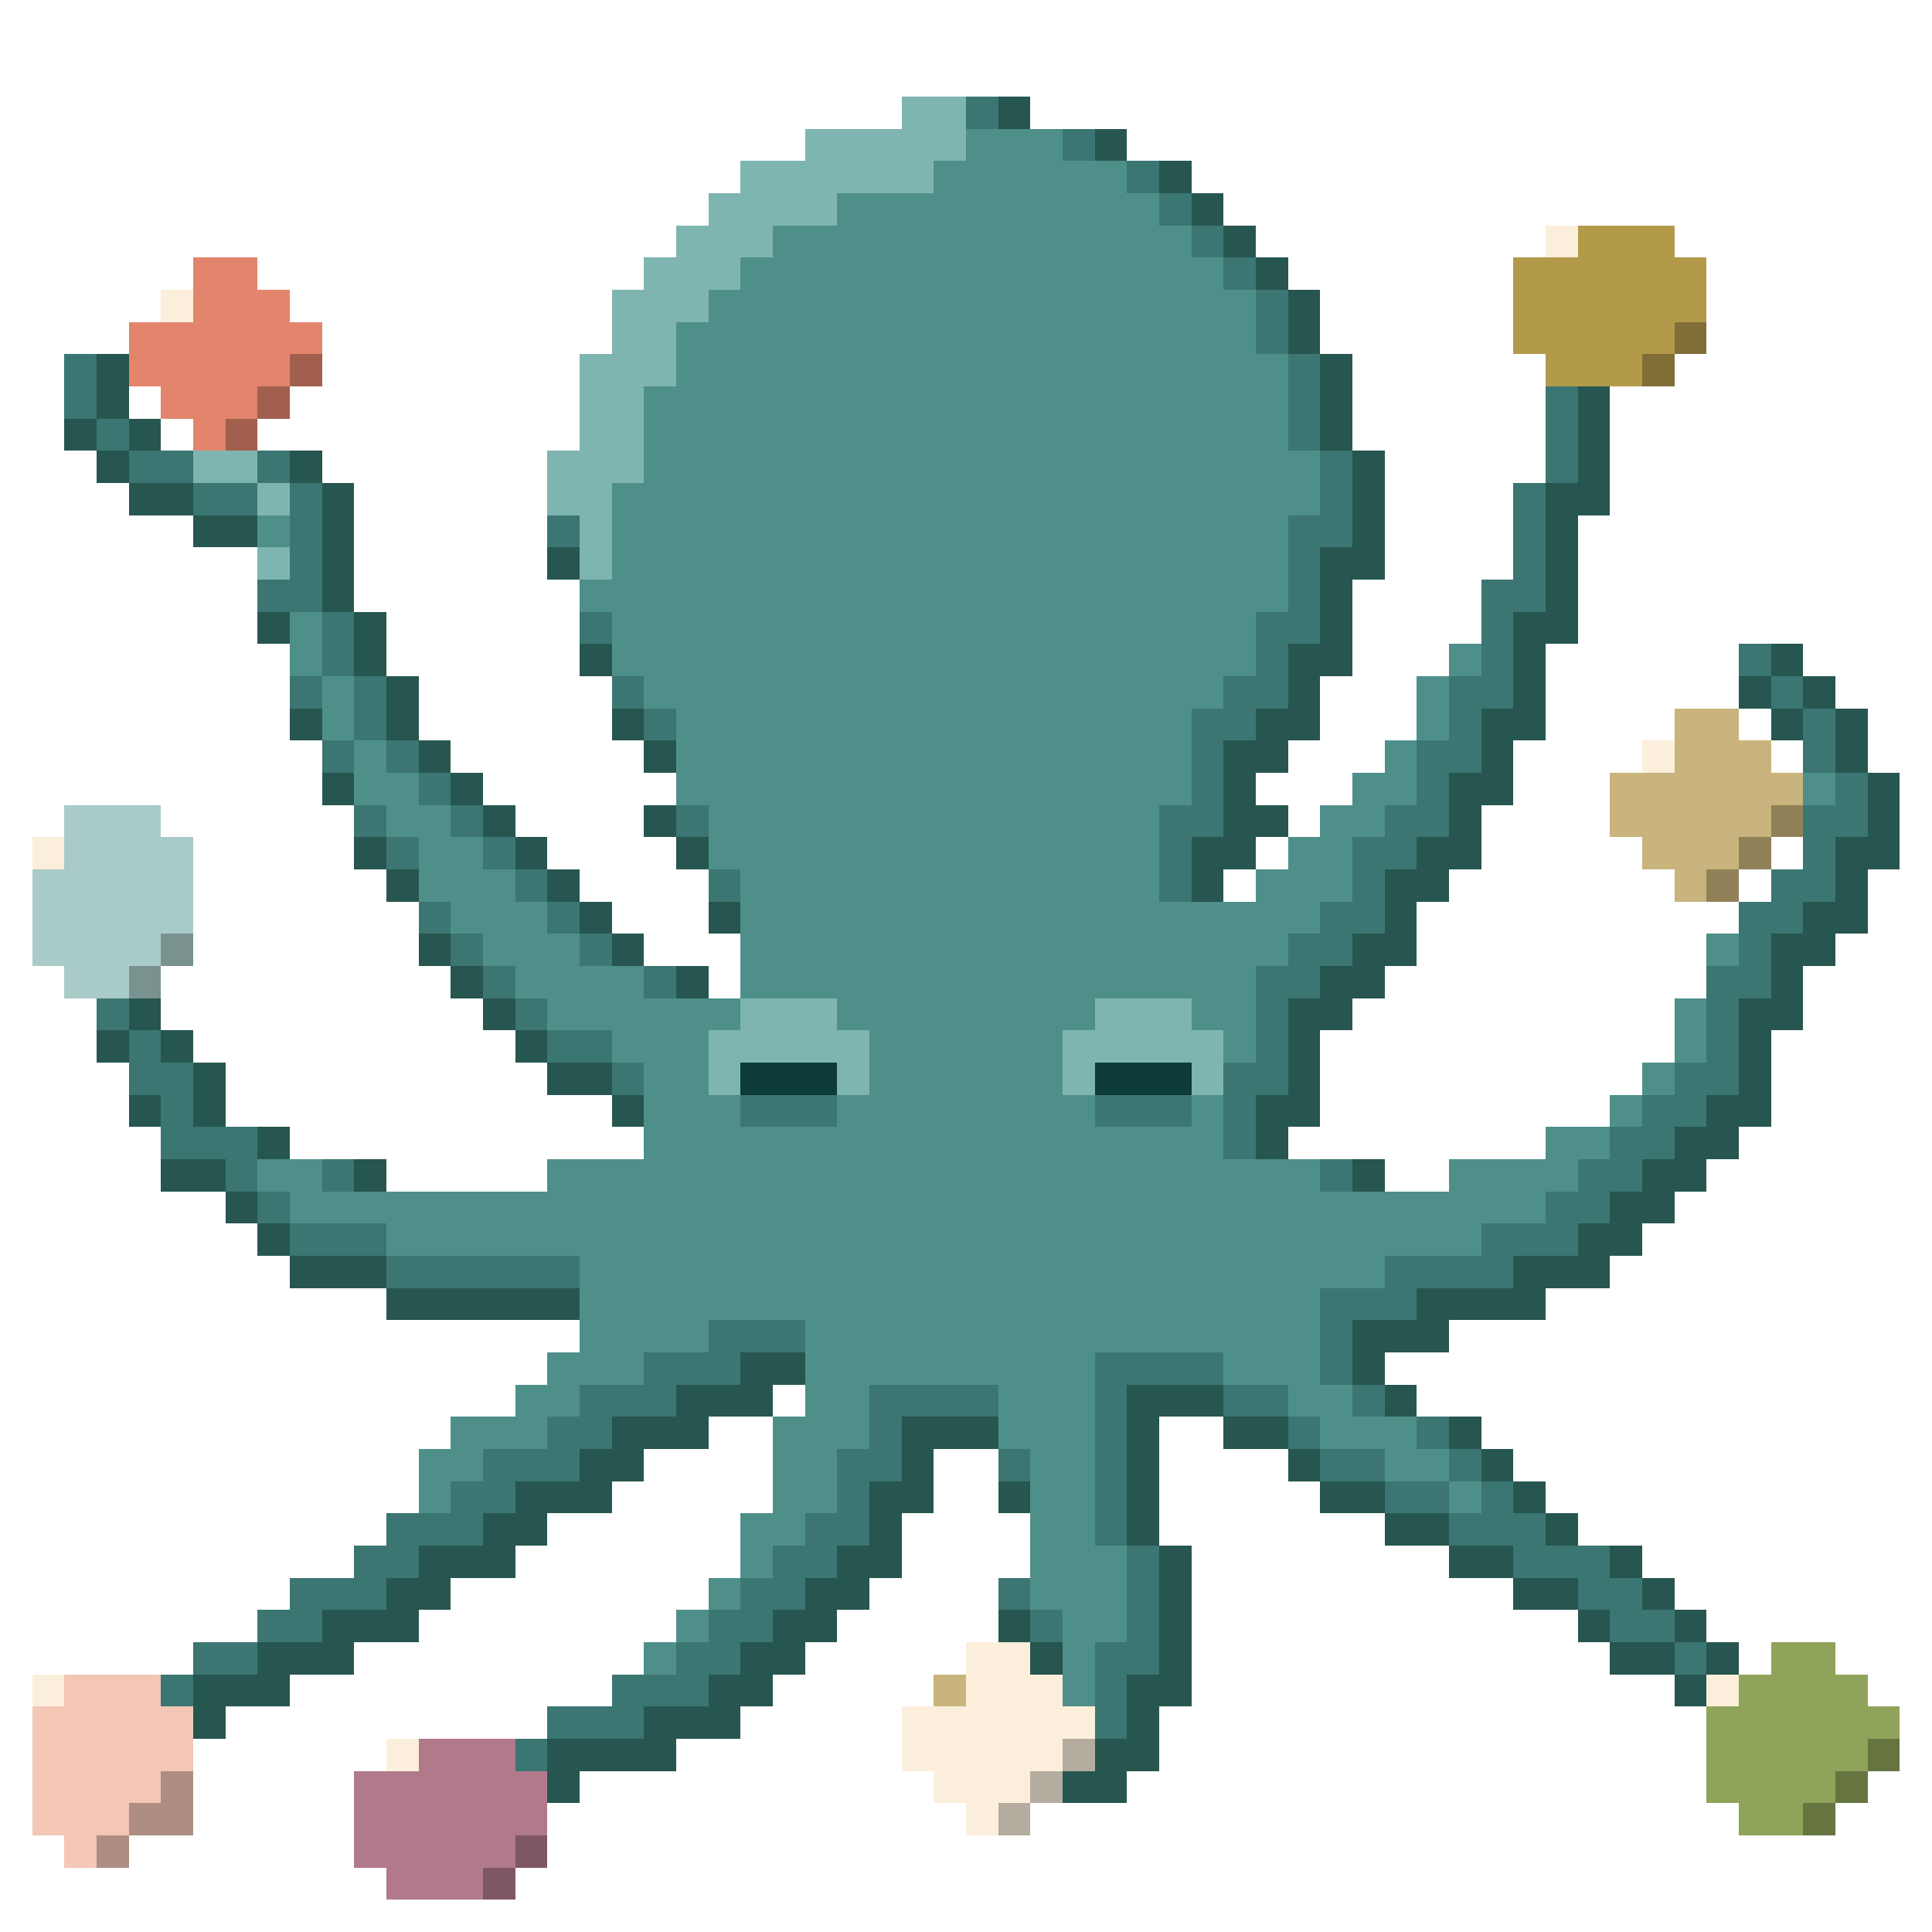
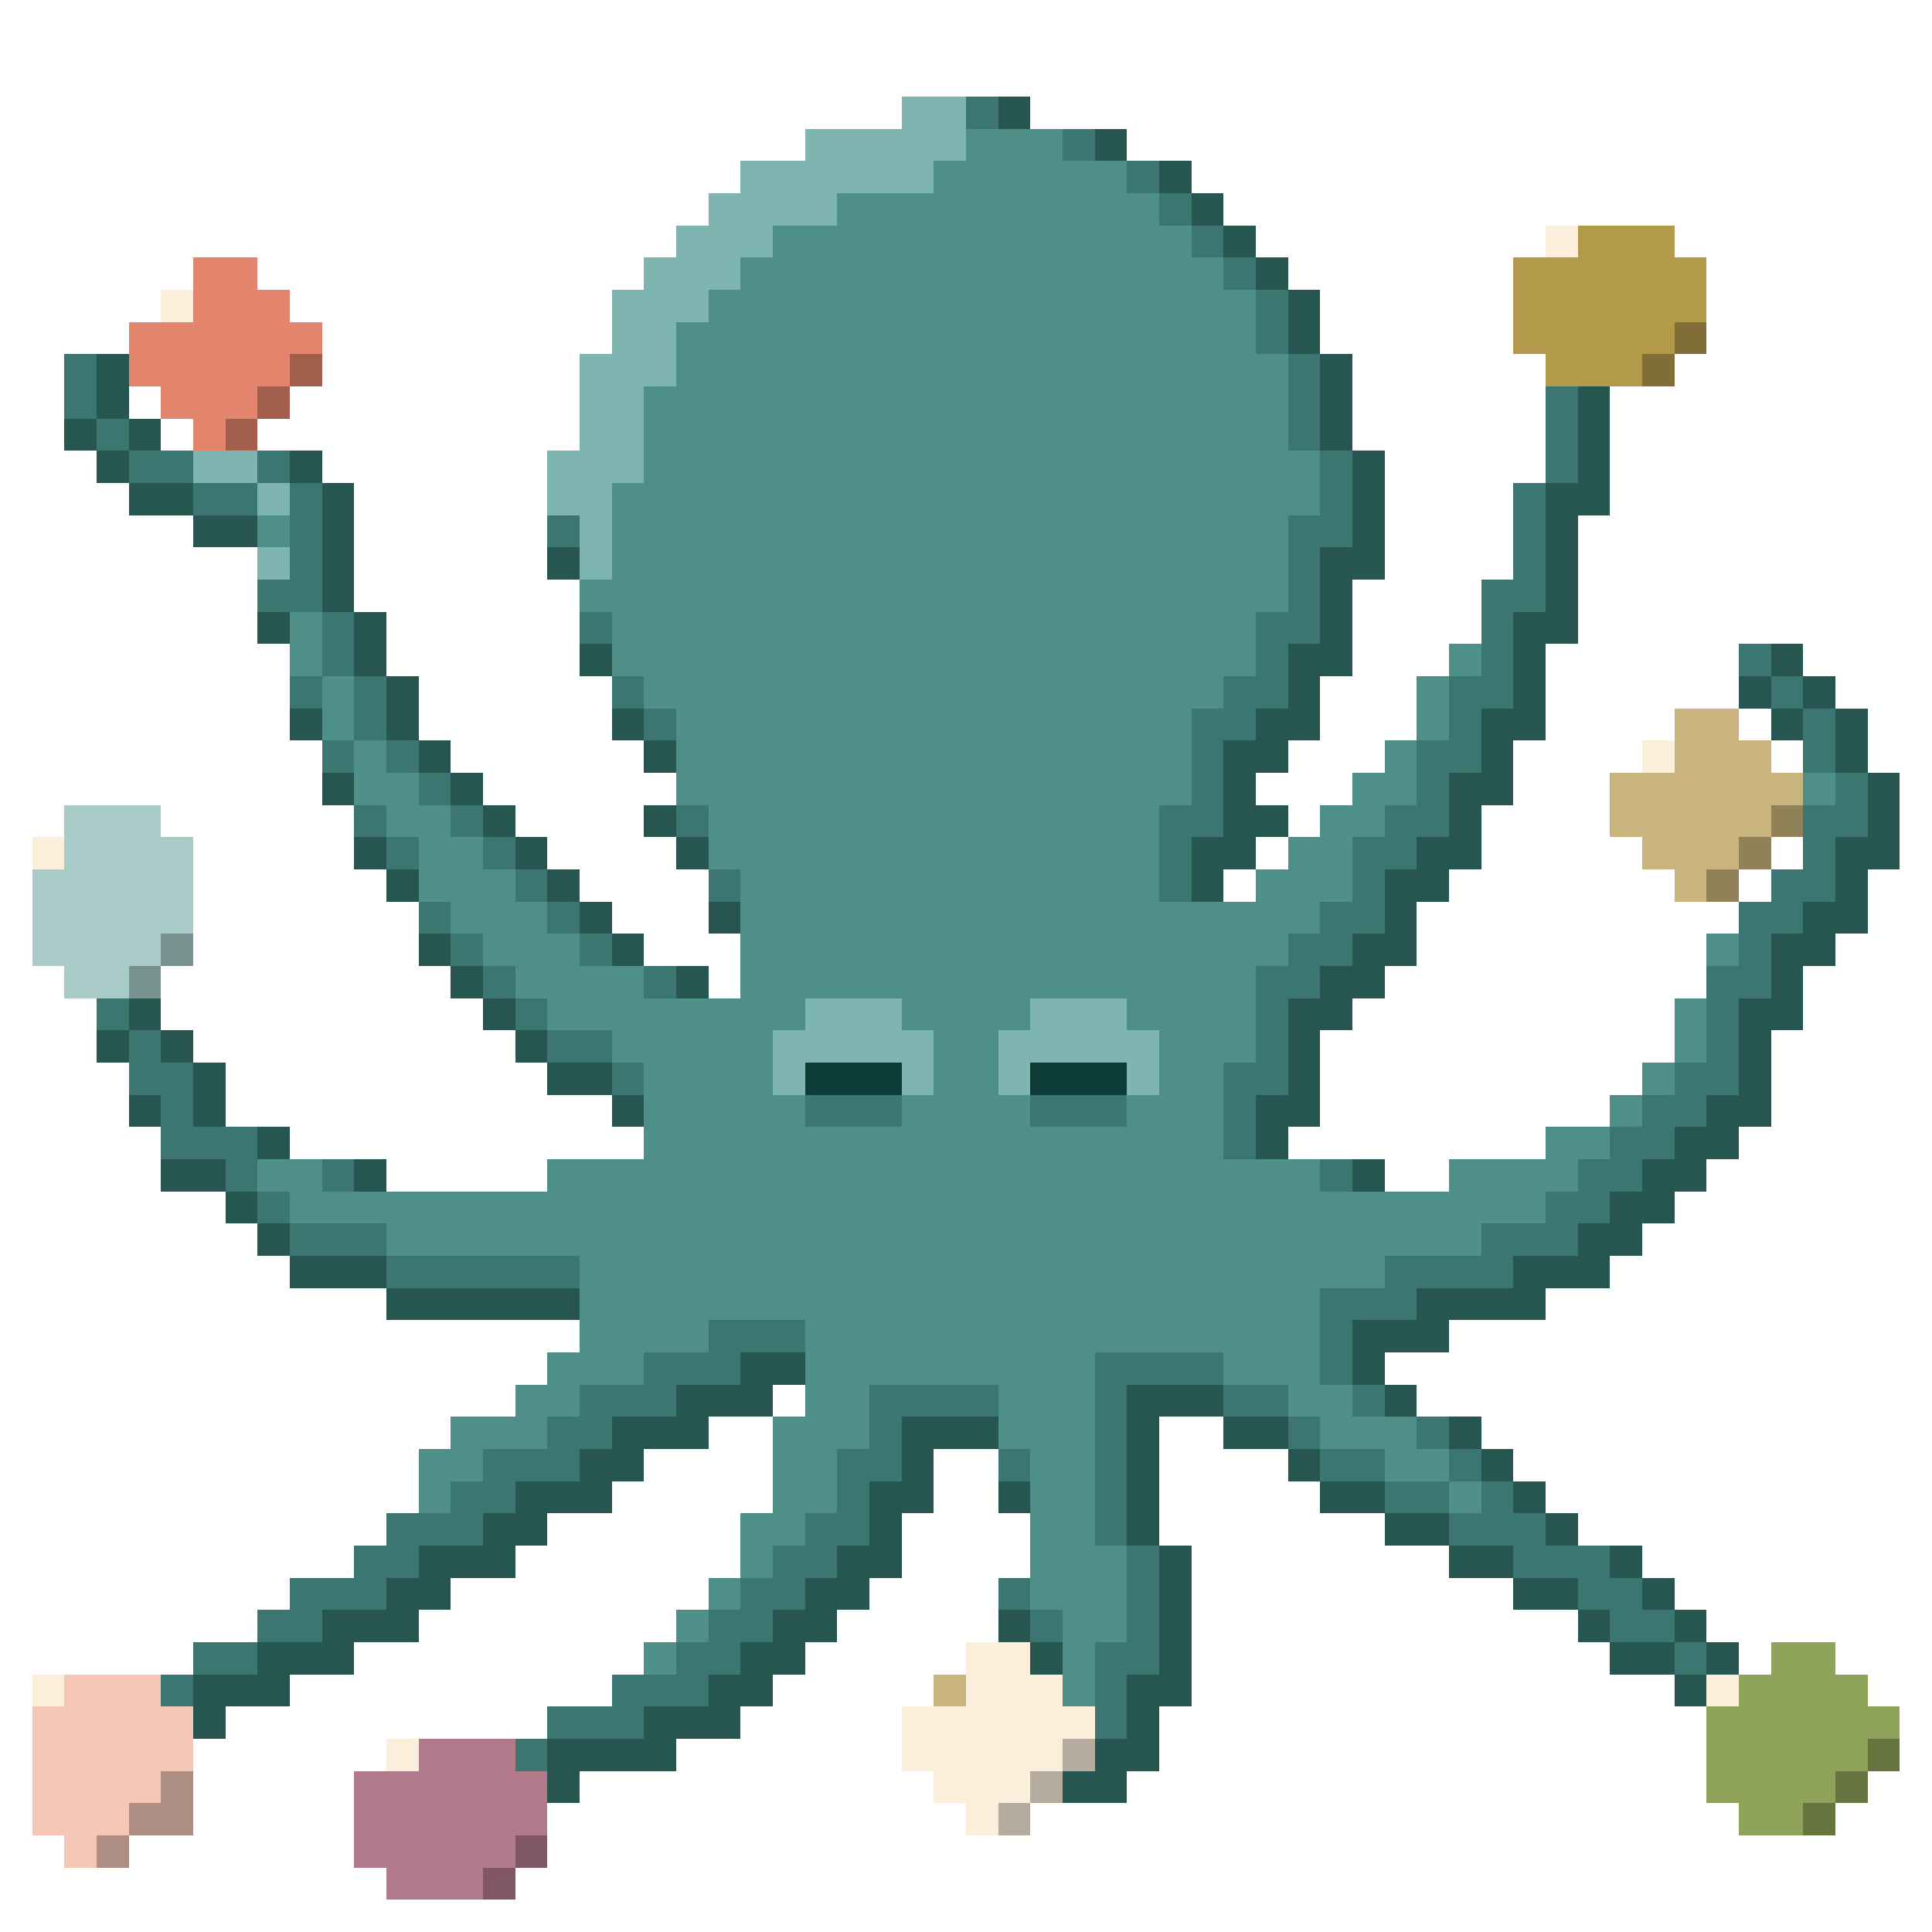
<svg xmlns="http://www.w3.org/2000/svg" viewBox="0 0 60 60" width="480" height="480" shape-rendering="crispEdges">
  <rect x="28" y="3" width="2" height="1" fill="#7fb5b0" />
  <rect x="30" y="3" width="1" height="1" fill="#3b7672" />
  <rect x="31" y="3" width="1" height="1" fill="#26564f" />
  <rect x="25" y="4" width="5" height="1" fill="#7fb5b0" />
  <rect x="30" y="4" width="3" height="1" fill="#4f8f8a" />
  <rect x="33" y="4" width="1" height="1" fill="#3b7672" />
  <rect x="34" y="4" width="1" height="1" fill="#26564f" />
  <rect x="23" y="5" width="6" height="1" fill="#7fb5b0" />
  <rect x="29" y="5" width="6" height="1" fill="#4f8f8a" />
  <rect x="35" y="5" width="1" height="1" fill="#3b7672" />
  <rect x="36" y="5" width="1" height="1" fill="#26564f" />
  <rect x="22" y="6" width="4" height="1" fill="#7fb5b0" />
  <rect x="26" y="6" width="10" height="1" fill="#4f8f8a" />
  <rect x="36" y="6" width="1" height="1" fill="#3b7672" />
  <rect x="37" y="6" width="1" height="1" fill="#26564f" />
  <rect x="21" y="7" width="3" height="1" fill="#7fb5b0" />
  <rect x="24" y="7" width="13" height="1" fill="#4f8f8a" />
  <rect x="37" y="7" width="1" height="1" fill="#3b7672" />
  <rect x="38" y="7" width="1" height="1" fill="#26564f" />
  <rect x="48" y="7" width="1" height="1" fill="#fbefdc" />
  <rect x="49" y="7" width="3" height="1" fill="#b39a4b" />
  <rect x="6" y="8" width="2" height="1" fill="#e2856c" />
  <rect x="20" y="8" width="3" height="1" fill="#7fb5b0" />
  <rect x="23" y="8" width="15" height="1" fill="#4f8f8a" />
  <rect x="38" y="8" width="1" height="1" fill="#3b7672" />
  <rect x="39" y="8" width="1" height="1" fill="#26564f" />
  <rect x="47" y="8" width="6" height="1" fill="#b39a4b" />
  <rect x="5" y="9" width="1" height="1" fill="#fbefdc" />
  <rect x="6" y="9" width="3" height="1" fill="#e2856c" />
  <rect x="19" y="9" width="3" height="1" fill="#7fb5b0" />
  <rect x="22" y="9" width="17" height="1" fill="#4f8f8a" />
  <rect x="39" y="9" width="1" height="1" fill="#3b7672" />
  <rect x="40" y="9" width="1" height="1" fill="#26564f" />
  <rect x="47" y="9" width="6" height="1" fill="#b39a4b" />
  <rect x="4" y="10" width="6" height="1" fill="#e2856c" />
  <rect x="19" y="10" width="2" height="1" fill="#7fb5b0" />
  <rect x="21" y="10" width="18" height="1" fill="#4f8f8a" />
  <rect x="39" y="10" width="1" height="1" fill="#3b7672" />
  <rect x="40" y="10" width="1" height="1" fill="#26564f" />
  <rect x="47" y="10" width="5" height="1" fill="#b39a4b" />
  <rect x="52" y="10" width="1" height="1" fill="#806e36" />
  <rect x="2" y="11" width="1" height="1" fill="#3b7672" />
  <rect x="3" y="11" width="1" height="1" fill="#26564f" />
  <rect x="4" y="11" width="5" height="1" fill="#e2856c" />
  <rect x="9" y="11" width="1" height="1" fill="#a25f4d" />
  <rect x="18" y="11" width="3" height="1" fill="#7fb5b0" />
  <rect x="21" y="11" width="19" height="1" fill="#4f8f8a" />
  <rect x="40" y="11" width="1" height="1" fill="#3b7672" />
  <rect x="41" y="11" width="1" height="1" fill="#26564f" />
  <rect x="48" y="11" width="3" height="1" fill="#b39a4b" />
  <rect x="51" y="11" width="1" height="1" fill="#806e36" />
  <rect x="2" y="12" width="1" height="1" fill="#3b7672" />
  <rect x="3" y="12" width="1" height="1" fill="#26564f" />
  <rect x="5" y="12" width="3" height="1" fill="#e2856c" />
  <rect x="8" y="12" width="1" height="1" fill="#a25f4d" />
  <rect x="18" y="12" width="2" height="1" fill="#7fb5b0" />
  <rect x="20" y="12" width="20" height="1" fill="#4f8f8a" />
  <rect x="40" y="12" width="1" height="1" fill="#3b7672" />
  <rect x="41" y="12" width="1" height="1" fill="#26564f" />
  <rect x="48" y="12" width="1" height="1" fill="#3b7672" />
  <rect x="49" y="12" width="1" height="1" fill="#26564f" />
  <rect x="2" y="13" width="1" height="1" fill="#26564f" />
  <rect x="3" y="13" width="1" height="1" fill="#3b7672" />
  <rect x="4" y="13" width="1" height="1" fill="#26564f" />
  <rect x="6" y="13" width="1" height="1" fill="#e2856c" />
  <rect x="7" y="13" width="1" height="1" fill="#a25f4d" />
  <rect x="18" y="13" width="2" height="1" fill="#7fb5b0" />
  <rect x="20" y="13" width="20" height="1" fill="#4f8f8a" />
  <rect x="40" y="13" width="1" height="1" fill="#3b7672" />
  <rect x="41" y="13" width="1" height="1" fill="#26564f" />
  <rect x="48" y="13" width="1" height="1" fill="#3b7672" />
  <rect x="49" y="13" width="1" height="1" fill="#26564f" />
  <rect x="3" y="14" width="1" height="1" fill="#26564f" />
  <rect x="4" y="14" width="2" height="1" fill="#3b7672" />
  <rect x="6" y="14" width="2" height="1" fill="#7fb5b0" />
  <rect x="8" y="14" width="1" height="1" fill="#3b7672" />
  <rect x="9" y="14" width="1" height="1" fill="#26564f" />
  <rect x="17" y="14" width="3" height="1" fill="#7fb5b0" />
  <rect x="20" y="14" width="21" height="1" fill="#4f8f8a" />
  <rect x="41" y="14" width="1" height="1" fill="#3b7672" />
  <rect x="42" y="14" width="1" height="1" fill="#26564f" />
  <rect x="48" y="14" width="1" height="1" fill="#3b7672" />
  <rect x="49" y="14" width="1" height="1" fill="#26564f" />
  <rect x="4" y="15" width="2" height="1" fill="#26564f" />
  <rect x="6" y="15" width="2" height="1" fill="#3b7672" />
  <rect x="8" y="15" width="1" height="1" fill="#7fb5b0" />
  <rect x="9" y="15" width="1" height="1" fill="#3b7672" />
  <rect x="10" y="15" width="1" height="1" fill="#26564f" />
  <rect x="17" y="15" width="2" height="1" fill="#7fb5b0" />
  <rect x="19" y="15" width="22" height="1" fill="#4f8f8a" />
  <rect x="41" y="15" width="1" height="1" fill="#3b7672" />
  <rect x="42" y="15" width="1" height="1" fill="#26564f" />
  <rect x="47" y="15" width="1" height="1" fill="#3b7672" />
  <rect x="48" y="15" width="2" height="1" fill="#26564f" />
  <rect x="6" y="16" width="2" height="1" fill="#26564f" />
  <rect x="8" y="16" width="1" height="1" fill="#4f8f8a" />
  <rect x="9" y="16" width="1" height="1" fill="#3b7672" />
  <rect x="10" y="16" width="1" height="1" fill="#26564f" />
  <rect x="17" y="16" width="1" height="1" fill="#3b7672" />
  <rect x="18" y="16" width="1" height="1" fill="#7fb5b0" />
  <rect x="19" y="16" width="21" height="1" fill="#4f8f8a" />
  <rect x="40" y="16" width="2" height="1" fill="#3b7672" />
  <rect x="42" y="16" width="1" height="1" fill="#26564f" />
  <rect x="47" y="16" width="1" height="1" fill="#3b7672" />
  <rect x="48" y="16" width="1" height="1" fill="#26564f" />
  <rect x="8" y="17" width="1" height="1" fill="#7fb5b0" />
  <rect x="9" y="17" width="1" height="1" fill="#3b7672" />
  <rect x="10" y="17" width="1" height="1" fill="#26564f" />
  <rect x="17" y="17" width="1" height="1" fill="#26564f" />
  <rect x="18" y="17" width="1" height="1" fill="#7fb5b0" />
  <rect x="19" y="17" width="21" height="1" fill="#4f8f8a" />
  <rect x="40" y="17" width="1" height="1" fill="#3b7672" />
  <rect x="41" y="17" width="2" height="1" fill="#26564f" />
  <rect x="47" y="17" width="1" height="1" fill="#3b7672" />
  <rect x="48" y="17" width="1" height="1" fill="#26564f" />
  <rect x="8" y="18" width="2" height="1" fill="#3b7672" />
  <rect x="10" y="18" width="1" height="1" fill="#26564f" />
  <rect x="18" y="18" width="22" height="1" fill="#4f8f8a" />
  <rect x="40" y="18" width="1" height="1" fill="#3b7672" />
  <rect x="41" y="18" width="1" height="1" fill="#26564f" />
  <rect x="46" y="18" width="2" height="1" fill="#3b7672" />
  <rect x="48" y="18" width="1" height="1" fill="#26564f" />
  <rect x="8" y="19" width="1" height="1" fill="#26564f" />
  <rect x="9" y="19" width="1" height="1" fill="#4f8f8a" />
  <rect x="10" y="19" width="1" height="1" fill="#3b7672" />
  <rect x="11" y="19" width="1" height="1" fill="#26564f" />
  <rect x="18" y="19" width="1" height="1" fill="#3b7672" />
  <rect x="19" y="19" width="20" height="1" fill="#4f8f8a" />
  <rect x="39" y="19" width="2" height="1" fill="#3b7672" />
  <rect x="41" y="19" width="1" height="1" fill="#26564f" />
  <rect x="46" y="19" width="1" height="1" fill="#3b7672" />
  <rect x="47" y="19" width="2" height="1" fill="#26564f" />
  <rect x="9" y="20" width="1" height="1" fill="#4f8f8a" />
  <rect x="10" y="20" width="1" height="1" fill="#3b7672" />
  <rect x="11" y="20" width="1" height="1" fill="#26564f" />
  <rect x="18" y="20" width="1" height="1" fill="#26564f" />
  <rect x="19" y="20" width="20" height="1" fill="#4f8f8a" />
  <rect x="39" y="20" width="1" height="1" fill="#3b7672" />
  <rect x="40" y="20" width="2" height="1" fill="#26564f" />
  <rect x="45" y="20" width="1" height="1" fill="#4f8f8a" />
  <rect x="46" y="20" width="1" height="1" fill="#3b7672" />
  <rect x="47" y="20" width="1" height="1" fill="#26564f" />
  <rect x="54" y="20" width="1" height="1" fill="#3b7672" />
  <rect x="55" y="20" width="1" height="1" fill="#26564f" />
  <rect x="9" y="21" width="1" height="1" fill="#3b7672" />
  <rect x="10" y="21" width="1" height="1" fill="#4f8f8a" />
  <rect x="11" y="21" width="1" height="1" fill="#3b7672" />
  <rect x="12" y="21" width="1" height="1" fill="#26564f" />
  <rect x="19" y="21" width="1" height="1" fill="#3b7672" />
  <rect x="20" y="21" width="18" height="1" fill="#4f8f8a" />
  <rect x="38" y="21" width="2" height="1" fill="#3b7672" />
  <rect x="40" y="21" width="1" height="1" fill="#26564f" />
  <rect x="44" y="21" width="1" height="1" fill="#4f8f8a" />
  <rect x="45" y="21" width="2" height="1" fill="#3b7672" />
  <rect x="47" y="21" width="1" height="1" fill="#26564f" />
  <rect x="54" y="21" width="1" height="1" fill="#26564f" />
  <rect x="55" y="21" width="1" height="1" fill="#3b7672" />
  <rect x="56" y="21" width="1" height="1" fill="#26564f" />
  <rect x="9" y="22" width="1" height="1" fill="#26564f" />
  <rect x="10" y="22" width="1" height="1" fill="#4f8f8a" />
  <rect x="11" y="22" width="1" height="1" fill="#3b7672" />
  <rect x="12" y="22" width="1" height="1" fill="#26564f" />
  <rect x="19" y="22" width="1" height="1" fill="#26564f" />
  <rect x="20" y="22" width="1" height="1" fill="#3b7672" />
  <rect x="21" y="22" width="16" height="1" fill="#4f8f8a" />
  <rect x="37" y="22" width="2" height="1" fill="#3b7672" />
  <rect x="39" y="22" width="2" height="1" fill="#26564f" />
  <rect x="44" y="22" width="1" height="1" fill="#4f8f8a" />
  <rect x="45" y="22" width="1" height="1" fill="#3b7672" />
  <rect x="46" y="22" width="2" height="1" fill="#26564f" />
  <rect x="52" y="22" width="2" height="1" fill="#c8b47c" />
  <rect x="55" y="22" width="1" height="1" fill="#26564f" />
  <rect x="56" y="22" width="1" height="1" fill="#3b7672" />
  <rect x="57" y="22" width="1" height="1" fill="#26564f" />
  <rect x="10" y="23" width="1" height="1" fill="#3b7672" />
  <rect x="11" y="23" width="1" height="1" fill="#4f8f8a" />
  <rect x="12" y="23" width="1" height="1" fill="#3b7672" />
  <rect x="13" y="23" width="1" height="1" fill="#26564f" />
  <rect x="20" y="23" width="1" height="1" fill="#26564f" />
  <rect x="21" y="23" width="16" height="1" fill="#4f8f8a" />
  <rect x="37" y="23" width="1" height="1" fill="#3b7672" />
  <rect x="38" y="23" width="2" height="1" fill="#26564f" />
  <rect x="43" y="23" width="1" height="1" fill="#4f8f8a" />
  <rect x="44" y="23" width="2" height="1" fill="#3b7672" />
  <rect x="46" y="23" width="1" height="1" fill="#26564f" />
  <rect x="51" y="23" width="1" height="1" fill="#fbefdc" />
  <rect x="52" y="23" width="3" height="1" fill="#c8b47c" />
  <rect x="56" y="23" width="1" height="1" fill="#3b7672" />
  <rect x="57" y="23" width="1" height="1" fill="#26564f" />
  <rect x="10" y="24" width="1" height="1" fill="#26564f" />
  <rect x="11" y="24" width="2" height="1" fill="#4f8f8a" />
  <rect x="13" y="24" width="1" height="1" fill="#3b7672" />
  <rect x="14" y="24" width="1" height="1" fill="#26564f" />
  <rect x="21" y="24" width="16" height="1" fill="#4f8f8a" />
  <rect x="37" y="24" width="1" height="1" fill="#3b7672" />
  <rect x="38" y="24" width="1" height="1" fill="#26564f" />
  <rect x="42" y="24" width="2" height="1" fill="#4f8f8a" />
  <rect x="44" y="24" width="1" height="1" fill="#3b7672" />
  <rect x="45" y="24" width="2" height="1" fill="#26564f" />
  <rect x="50" y="24" width="6" height="1" fill="#c8b47c" />
  <rect x="56" y="24" width="1" height="1" fill="#4f8f8a" />
  <rect x="57" y="24" width="1" height="1" fill="#3b7672" />
  <rect x="58" y="24" width="1" height="1" fill="#26564f" />
  <rect x="2" y="25" width="3" height="1" fill="#a9cbc8" />
  <rect x="11" y="25" width="1" height="1" fill="#3b7672" />
  <rect x="12" y="25" width="2" height="1" fill="#4f8f8a" />
  <rect x="14" y="25" width="1" height="1" fill="#3b7672" />
  <rect x="15" y="25" width="1" height="1" fill="#26564f" />
  <rect x="20" y="25" width="1" height="1" fill="#26564f" />
  <rect x="21" y="25" width="1" height="1" fill="#3b7672" />
  <rect x="22" y="25" width="14" height="1" fill="#4f8f8a" />
  <rect x="36" y="25" width="2" height="1" fill="#3b7672" />
  <rect x="38" y="25" width="2" height="1" fill="#26564f" />
  <rect x="41" y="25" width="2" height="1" fill="#4f8f8a" />
  <rect x="43" y="25" width="2" height="1" fill="#3b7672" />
  <rect x="45" y="25" width="1" height="1" fill="#26564f" />
  <rect x="50" y="25" width="5" height="1" fill="#c8b47c" />
  <rect x="55" y="25" width="1" height="1" fill="#908159" />
  <rect x="56" y="25" width="2" height="1" fill="#3b7672" />
  <rect x="58" y="25" width="1" height="1" fill="#26564f" />
  <rect x="1" y="26" width="1" height="1" fill="#fbefdc" />
  <rect x="2" y="26" width="4" height="1" fill="#a9cbc8" />
  <rect x="11" y="26" width="1" height="1" fill="#26564f" />
  <rect x="12" y="26" width="1" height="1" fill="#3b7672" />
  <rect x="13" y="26" width="2" height="1" fill="#4f8f8a" />
  <rect x="15" y="26" width="1" height="1" fill="#3b7672" />
  <rect x="16" y="26" width="1" height="1" fill="#26564f" />
  <rect x="21" y="26" width="1" height="1" fill="#26564f" />
  <rect x="22" y="26" width="14" height="1" fill="#4f8f8a" />
  <rect x="36" y="26" width="1" height="1" fill="#3b7672" />
  <rect x="37" y="26" width="2" height="1" fill="#26564f" />
  <rect x="40" y="26" width="2" height="1" fill="#4f8f8a" />
  <rect x="42" y="26" width="2" height="1" fill="#3b7672" />
  <rect x="44" y="26" width="2" height="1" fill="#26564f" />
  <rect x="51" y="26" width="3" height="1" fill="#c8b47c" />
  <rect x="54" y="26" width="1" height="1" fill="#908159" />
  <rect x="56" y="26" width="1" height="1" fill="#3b7672" />
  <rect x="57" y="26" width="2" height="1" fill="#26564f" />
  <rect x="1" y="27" width="5" height="1" fill="#a9cbc8" />
  <rect x="12" y="27" width="1" height="1" fill="#26564f" />
  <rect x="13" y="27" width="3" height="1" fill="#4f8f8a" />
  <rect x="16" y="27" width="1" height="1" fill="#3b7672" />
  <rect x="17" y="27" width="1" height="1" fill="#26564f" />
  <rect x="22" y="27" width="1" height="1" fill="#3b7672" />
  <rect x="23" y="27" width="13" height="1" fill="#4f8f8a" />
  <rect x="36" y="27" width="1" height="1" fill="#3b7672" />
  <rect x="37" y="27" width="1" height="1" fill="#26564f" />
  <rect x="39" y="27" width="3" height="1" fill="#4f8f8a" />
  <rect x="42" y="27" width="1" height="1" fill="#3b7672" />
  <rect x="43" y="27" width="2" height="1" fill="#26564f" />
  <rect x="52" y="27" width="1" height="1" fill="#c8b47c" />
  <rect x="53" y="27" width="1" height="1" fill="#908159" />
  <rect x="55" y="27" width="2" height="1" fill="#3b7672" />
  <rect x="57" y="27" width="1" height="1" fill="#26564f" />
  <rect x="1" y="28" width="5" height="1" fill="#a9cbc8" />
  <rect x="13" y="28" width="1" height="1" fill="#3b7672" />
  <rect x="14" y="28" width="3" height="1" fill="#4f8f8a" />
  <rect x="17" y="28" width="1" height="1" fill="#3b7672" />
  <rect x="18" y="28" width="1" height="1" fill="#26564f" />
  <rect x="22" y="28" width="1" height="1" fill="#26564f" />
  <rect x="23" y="28" width="18" height="1" fill="#4f8f8a" />
  <rect x="41" y="28" width="2" height="1" fill="#3b7672" />
  <rect x="43" y="28" width="1" height="1" fill="#26564f" />
  <rect x="54" y="28" width="2" height="1" fill="#3b7672" />
  <rect x="56" y="28" width="2" height="1" fill="#26564f" />
  <rect x="1" y="29" width="4" height="1" fill="#a9cbc8" />
  <rect x="5" y="29" width="1" height="1" fill="#799290" />
  <rect x="13" y="29" width="1" height="1" fill="#26564f" />
  <rect x="14" y="29" width="1" height="1" fill="#3b7672" />
  <rect x="15" y="29" width="3" height="1" fill="#4f8f8a" />
  <rect x="18" y="29" width="1" height="1" fill="#3b7672" />
  <rect x="19" y="29" width="1" height="1" fill="#26564f" />
  <rect x="23" y="29" width="17" height="1" fill="#4f8f8a" />
  <rect x="40" y="29" width="2" height="1" fill="#3b7672" />
  <rect x="42" y="29" width="2" height="1" fill="#26564f" />
  <rect x="53" y="29" width="1" height="1" fill="#4f8f8a" />
  <rect x="54" y="29" width="1" height="1" fill="#3b7672" />
  <rect x="55" y="29" width="2" height="1" fill="#26564f" />
  <rect x="2" y="30" width="2" height="1" fill="#a9cbc8" />
  <rect x="4" y="30" width="1" height="1" fill="#799290" />
  <rect x="14" y="30" width="1" height="1" fill="#26564f" />
  <rect x="15" y="30" width="1" height="1" fill="#3b7672" />
  <rect x="16" y="30" width="4" height="1" fill="#4f8f8a" />
  <rect x="20" y="30" width="1" height="1" fill="#3b7672" />
  <rect x="21" y="30" width="1" height="1" fill="#26564f" />
  <rect x="23" y="30" width="16" height="1" fill="#4f8f8a" />
  <rect x="39" y="30" width="2" height="1" fill="#3b7672" />
  <rect x="41" y="30" width="2" height="1" fill="#26564f" />
  <rect x="53" y="30" width="2" height="1" fill="#3b7672" />
  <rect x="55" y="30" width="1" height="1" fill="#26564f" />
  <rect x="3" y="31" width="1" height="1" fill="#3b7672" />
  <rect x="4" y="31" width="1" height="1" fill="#26564f" />
  <rect x="15" y="31" width="1" height="1" fill="#26564f" />
  <rect x="16" y="31" width="1" height="1" fill="#3b7672" />
-   <rect x="17" y="31" width="6" height="1" fill="#4f8f8a" />
-   <rect x="23" y="31" width="3" height="1" fill="#7fb5b0" />
-   <rect x="26" y="31" width="8" height="1" fill="#4f8f8a" />
-   <rect x="34" y="31" width="3" height="1" fill="#7fb5b0" />
-   <rect x="37" y="31" width="2" height="1" fill="#4f8f8a" />
+   <rect x="17" y="31" width="8" height="1" fill="#4f8f8a" />
+   <rect x="25" y="31" width="3" height="1" fill="#7fb5b0" />
+   <rect x="28" y="31" width="4" height="1" fill="#4f8f8a" />
+   <rect x="32" y="31" width="3" height="1" fill="#7fb5b0" />
+   <rect x="35" y="31" width="4" height="1" fill="#4f8f8a" />
  <rect x="39" y="31" width="1" height="1" fill="#3b7672" />
  <rect x="40" y="31" width="2" height="1" fill="#26564f" />
  <rect x="52" y="31" width="1" height="1" fill="#4f8f8a" />
  <rect x="53" y="31" width="1" height="1" fill="#3b7672" />
  <rect x="54" y="31" width="2" height="1" fill="#26564f" />
  <rect x="3" y="32" width="1" height="1" fill="#26564f" />
  <rect x="4" y="32" width="1" height="1" fill="#3b7672" />
  <rect x="5" y="32" width="1" height="1" fill="#26564f" />
  <rect x="16" y="32" width="1" height="1" fill="#26564f" />
  <rect x="17" y="32" width="2" height="1" fill="#3b7672" />
-   <rect x="19" y="32" width="3" height="1" fill="#4f8f8a" />
-   <rect x="22" y="32" width="5" height="1" fill="#7fb5b0" />
-   <rect x="27" y="32" width="6" height="1" fill="#4f8f8a" />
-   <rect x="33" y="32" width="5" height="1" fill="#7fb5b0" />
-   <rect x="38" y="32" width="1" height="1" fill="#4f8f8a" />
+   <rect x="19" y="32" width="5" height="1" fill="#4f8f8a" />
+   <rect x="24" y="32" width="5" height="1" fill="#7fb5b0" />
+   <rect x="29" y="32" width="2" height="1" fill="#4f8f8a" />
+   <rect x="31" y="32" width="5" height="1" fill="#7fb5b0" />
+   <rect x="36" y="32" width="3" height="1" fill="#4f8f8a" />
  <rect x="39" y="32" width="1" height="1" fill="#3b7672" />
  <rect x="40" y="32" width="1" height="1" fill="#26564f" />
  <rect x="52" y="32" width="1" height="1" fill="#4f8f8a" />
  <rect x="53" y="32" width="1" height="1" fill="#3b7672" />
  <rect x="54" y="32" width="1" height="1" fill="#26564f" />
  <rect x="4" y="33" width="2" height="1" fill="#3b7672" />
  <rect x="6" y="33" width="1" height="1" fill="#26564f" />
  <rect x="17" y="33" width="2" height="1" fill="#26564f" />
  <rect x="19" y="33" width="1" height="1" fill="#3b7672" />
-   <rect x="20" y="33" width="2" height="1" fill="#4f8f8a" />
-   <rect x="22" y="33" width="1" height="1" fill="#7fb5b0" />
-   <rect x="23" y="33" width="3" height="1" fill="#0d3b38" />
-   <rect x="26" y="33" width="1" height="1" fill="#7fb5b0" />
-   <rect x="27" y="33" width="6" height="1" fill="#4f8f8a" />
-   <rect x="33" y="33" width="1" height="1" fill="#7fb5b0" />
-   <rect x="34" y="33" width="3" height="1" fill="#0d3b38" />
-   <rect x="37" y="33" width="1" height="1" fill="#7fb5b0" />
+   <rect x="20" y="33" width="4" height="1" fill="#4f8f8a" />
+   <rect x="24" y="33" width="1" height="1" fill="#7fb5b0" />
+   <rect x="25" y="33" width="3" height="1" fill="#0d3b38" />
+   <rect x="28" y="33" width="1" height="1" fill="#7fb5b0" />
+   <rect x="29" y="33" width="2" height="1" fill="#4f8f8a" />
+   <rect x="31" y="33" width="1" height="1" fill="#7fb5b0" />
+   <rect x="32" y="33" width="3" height="1" fill="#0d3b38" />
+   <rect x="35" y="33" width="1" height="1" fill="#7fb5b0" />
+   <rect x="36" y="33" width="2" height="1" fill="#4f8f8a" />
  <rect x="38" y="33" width="2" height="1" fill="#3b7672" />
  <rect x="40" y="33" width="1" height="1" fill="#26564f" />
  <rect x="51" y="33" width="1" height="1" fill="#4f8f8a" />
  <rect x="52" y="33" width="2" height="1" fill="#3b7672" />
  <rect x="54" y="33" width="1" height="1" fill="#26564f" />
  <rect x="4" y="34" width="1" height="1" fill="#26564f" />
  <rect x="5" y="34" width="1" height="1" fill="#3b7672" />
  <rect x="6" y="34" width="1" height="1" fill="#26564f" />
  <rect x="19" y="34" width="1" height="1" fill="#26564f" />
-   <rect x="20" y="34" width="3" height="1" fill="#4f8f8a" />
-   <rect x="23" y="34" width="3" height="1" fill="#3b7672" />
-   <rect x="26" y="34" width="8" height="1" fill="#4f8f8a" />
-   <rect x="34" y="34" width="3" height="1" fill="#3b7672" />
-   <rect x="37" y="34" width="1" height="1" fill="#4f8f8a" />
+   <rect x="20" y="34" width="5" height="1" fill="#4f8f8a" />
+   <rect x="25" y="34" width="3" height="1" fill="#3b7672" />
+   <rect x="28" y="34" width="4" height="1" fill="#4f8f8a" />
+   <rect x="32" y="34" width="3" height="1" fill="#3b7672" />
+   <rect x="35" y="34" width="3" height="1" fill="#4f8f8a" />
  <rect x="38" y="34" width="1" height="1" fill="#3b7672" />
  <rect x="39" y="34" width="2" height="1" fill="#26564f" />
  <rect x="50" y="34" width="1" height="1" fill="#4f8f8a" />
  <rect x="51" y="34" width="2" height="1" fill="#3b7672" />
  <rect x="53" y="34" width="2" height="1" fill="#26564f" />
  <rect x="5" y="35" width="3" height="1" fill="#3b7672" />
  <rect x="8" y="35" width="1" height="1" fill="#26564f" />
  <rect x="20" y="35" width="18" height="1" fill="#4f8f8a" />
  <rect x="38" y="35" width="1" height="1" fill="#3b7672" />
  <rect x="39" y="35" width="1" height="1" fill="#26564f" />
  <rect x="48" y="35" width="2" height="1" fill="#4f8f8a" />
  <rect x="50" y="35" width="2" height="1" fill="#3b7672" />
  <rect x="52" y="35" width="2" height="1" fill="#26564f" />
  <rect x="5" y="36" width="2" height="1" fill="#26564f" />
  <rect x="7" y="36" width="1" height="1" fill="#3b7672" />
  <rect x="8" y="36" width="2" height="1" fill="#4f8f8a" />
  <rect x="10" y="36" width="1" height="1" fill="#3b7672" />
  <rect x="11" y="36" width="1" height="1" fill="#26564f" />
  <rect x="17" y="36" width="24" height="1" fill="#4f8f8a" />
  <rect x="41" y="36" width="1" height="1" fill="#3b7672" />
  <rect x="42" y="36" width="1" height="1" fill="#26564f" />
  <rect x="45" y="36" width="4" height="1" fill="#4f8f8a" />
  <rect x="49" y="36" width="2" height="1" fill="#3b7672" />
  <rect x="51" y="36" width="2" height="1" fill="#26564f" />
  <rect x="7" y="37" width="1" height="1" fill="#26564f" />
  <rect x="8" y="37" width="1" height="1" fill="#3b7672" />
  <rect x="9" y="37" width="39" height="1" fill="#4f8f8a" />
  <rect x="48" y="37" width="2" height="1" fill="#3b7672" />
  <rect x="50" y="37" width="2" height="1" fill="#26564f" />
  <rect x="8" y="38" width="1" height="1" fill="#26564f" />
  <rect x="9" y="38" width="3" height="1" fill="#3b7672" />
  <rect x="12" y="38" width="34" height="1" fill="#4f8f8a" />
  <rect x="46" y="38" width="3" height="1" fill="#3b7672" />
  <rect x="49" y="38" width="2" height="1" fill="#26564f" />
  <rect x="9" y="39" width="3" height="1" fill="#26564f" />
  <rect x="12" y="39" width="6" height="1" fill="#3b7672" />
  <rect x="18" y="39" width="25" height="1" fill="#4f8f8a" />
  <rect x="43" y="39" width="4" height="1" fill="#3b7672" />
  <rect x="47" y="39" width="3" height="1" fill="#26564f" />
  <rect x="12" y="40" width="6" height="1" fill="#26564f" />
  <rect x="18" y="40" width="23" height="1" fill="#4f8f8a" />
  <rect x="41" y="40" width="3" height="1" fill="#3b7672" />
  <rect x="44" y="40" width="4" height="1" fill="#26564f" />
  <rect x="18" y="41" width="4" height="1" fill="#4f8f8a" />
  <rect x="22" y="41" width="3" height="1" fill="#3b7672" />
  <rect x="25" y="41" width="16" height="1" fill="#4f8f8a" />
  <rect x="41" y="41" width="1" height="1" fill="#3b7672" />
  <rect x="42" y="41" width="3" height="1" fill="#26564f" />
  <rect x="17" y="42" width="3" height="1" fill="#4f8f8a" />
  <rect x="20" y="42" width="3" height="1" fill="#3b7672" />
  <rect x="23" y="42" width="2" height="1" fill="#26564f" />
  <rect x="25" y="42" width="9" height="1" fill="#4f8f8a" />
  <rect x="34" y="42" width="4" height="1" fill="#3b7672" />
  <rect x="38" y="42" width="3" height="1" fill="#4f8f8a" />
  <rect x="41" y="42" width="1" height="1" fill="#3b7672" />
  <rect x="42" y="42" width="1" height="1" fill="#26564f" />
  <rect x="16" y="43" width="2" height="1" fill="#4f8f8a" />
  <rect x="18" y="43" width="3" height="1" fill="#3b7672" />
  <rect x="21" y="43" width="3" height="1" fill="#26564f" />
  <rect x="25" y="43" width="2" height="1" fill="#4f8f8a" />
  <rect x="27" y="43" width="4" height="1" fill="#3b7672" />
  <rect x="31" y="43" width="3" height="1" fill="#4f8f8a" />
  <rect x="34" y="43" width="1" height="1" fill="#3b7672" />
  <rect x="35" y="43" width="3" height="1" fill="#26564f" />
  <rect x="38" y="43" width="2" height="1" fill="#3b7672" />
  <rect x="40" y="43" width="2" height="1" fill="#4f8f8a" />
  <rect x="42" y="43" width="1" height="1" fill="#3b7672" />
  <rect x="43" y="43" width="1" height="1" fill="#26564f" />
  <rect x="14" y="44" width="3" height="1" fill="#4f8f8a" />
  <rect x="17" y="44" width="2" height="1" fill="#3b7672" />
  <rect x="19" y="44" width="3" height="1" fill="#26564f" />
  <rect x="24" y="44" width="3" height="1" fill="#4f8f8a" />
  <rect x="27" y="44" width="1" height="1" fill="#3b7672" />
  <rect x="28" y="44" width="3" height="1" fill="#26564f" />
  <rect x="31" y="44" width="3" height="1" fill="#4f8f8a" />
  <rect x="34" y="44" width="1" height="1" fill="#3b7672" />
  <rect x="35" y="44" width="1" height="1" fill="#26564f" />
  <rect x="38" y="44" width="2" height="1" fill="#26564f" />
  <rect x="40" y="44" width="1" height="1" fill="#3b7672" />
  <rect x="41" y="44" width="3" height="1" fill="#4f8f8a" />
  <rect x="44" y="44" width="1" height="1" fill="#3b7672" />
  <rect x="45" y="44" width="1" height="1" fill="#26564f" />
  <rect x="13" y="45" width="2" height="1" fill="#4f8f8a" />
  <rect x="15" y="45" width="3" height="1" fill="#3b7672" />
  <rect x="18" y="45" width="2" height="1" fill="#26564f" />
  <rect x="24" y="45" width="2" height="1" fill="#4f8f8a" />
  <rect x="26" y="45" width="2" height="1" fill="#3b7672" />
  <rect x="28" y="45" width="1" height="1" fill="#26564f" />
  <rect x="31" y="45" width="1" height="1" fill="#3b7672" />
  <rect x="32" y="45" width="2" height="1" fill="#4f8f8a" />
  <rect x="34" y="45" width="1" height="1" fill="#3b7672" />
  <rect x="35" y="45" width="1" height="1" fill="#26564f" />
  <rect x="40" y="45" width="1" height="1" fill="#26564f" />
  <rect x="41" y="45" width="2" height="1" fill="#3b7672" />
  <rect x="43" y="45" width="2" height="1" fill="#4f8f8a" />
  <rect x="45" y="45" width="1" height="1" fill="#3b7672" />
  <rect x="46" y="45" width="1" height="1" fill="#26564f" />
  <rect x="13" y="46" width="1" height="1" fill="#4f8f8a" />
  <rect x="14" y="46" width="2" height="1" fill="#3b7672" />
  <rect x="16" y="46" width="3" height="1" fill="#26564f" />
  <rect x="24" y="46" width="2" height="1" fill="#4f8f8a" />
  <rect x="26" y="46" width="1" height="1" fill="#3b7672" />
  <rect x="27" y="46" width="2" height="1" fill="#26564f" />
  <rect x="31" y="46" width="1" height="1" fill="#26564f" />
  <rect x="32" y="46" width="2" height="1" fill="#4f8f8a" />
  <rect x="34" y="46" width="1" height="1" fill="#3b7672" />
  <rect x="35" y="46" width="1" height="1" fill="#26564f" />
  <rect x="41" y="46" width="2" height="1" fill="#26564f" />
  <rect x="43" y="46" width="2" height="1" fill="#3b7672" />
  <rect x="45" y="46" width="1" height="1" fill="#4f8f8a" />
  <rect x="46" y="46" width="1" height="1" fill="#3b7672" />
  <rect x="47" y="46" width="1" height="1" fill="#26564f" />
  <rect x="12" y="47" width="3" height="1" fill="#3b7672" />
  <rect x="15" y="47" width="2" height="1" fill="#26564f" />
  <rect x="23" y="47" width="2" height="1" fill="#4f8f8a" />
  <rect x="25" y="47" width="2" height="1" fill="#3b7672" />
  <rect x="27" y="47" width="1" height="1" fill="#26564f" />
  <rect x="32" y="47" width="2" height="1" fill="#4f8f8a" />
  <rect x="34" y="47" width="1" height="1" fill="#3b7672" />
  <rect x="35" y="47" width="1" height="1" fill="#26564f" />
  <rect x="43" y="47" width="2" height="1" fill="#26564f" />
  <rect x="45" y="47" width="3" height="1" fill="#3b7672" />
  <rect x="48" y="47" width="1" height="1" fill="#26564f" />
  <rect x="11" y="48" width="2" height="1" fill="#3b7672" />
  <rect x="13" y="48" width="3" height="1" fill="#26564f" />
  <rect x="23" y="48" width="1" height="1" fill="#4f8f8a" />
  <rect x="24" y="48" width="2" height="1" fill="#3b7672" />
  <rect x="26" y="48" width="2" height="1" fill="#26564f" />
  <rect x="32" y="48" width="3" height="1" fill="#4f8f8a" />
  <rect x="35" y="48" width="1" height="1" fill="#3b7672" />
  <rect x="36" y="48" width="1" height="1" fill="#26564f" />
  <rect x="45" y="48" width="2" height="1" fill="#26564f" />
  <rect x="47" y="48" width="3" height="1" fill="#3b7672" />
  <rect x="50" y="48" width="1" height="1" fill="#26564f" />
  <rect x="9" y="49" width="3" height="1" fill="#3b7672" />
  <rect x="12" y="49" width="2" height="1" fill="#26564f" />
  <rect x="22" y="49" width="1" height="1" fill="#4f8f8a" />
  <rect x="23" y="49" width="2" height="1" fill="#3b7672" />
  <rect x="25" y="49" width="2" height="1" fill="#26564f" />
  <rect x="31" y="49" width="1" height="1" fill="#3b7672" />
  <rect x="32" y="49" width="3" height="1" fill="#4f8f8a" />
  <rect x="35" y="49" width="1" height="1" fill="#3b7672" />
  <rect x="36" y="49" width="1" height="1" fill="#26564f" />
  <rect x="47" y="49" width="2" height="1" fill="#26564f" />
  <rect x="49" y="49" width="2" height="1" fill="#3b7672" />
  <rect x="51" y="49" width="1" height="1" fill="#26564f" />
  <rect x="8" y="50" width="2" height="1" fill="#3b7672" />
  <rect x="10" y="50" width="3" height="1" fill="#26564f" />
  <rect x="21" y="50" width="1" height="1" fill="#4f8f8a" />
  <rect x="22" y="50" width="2" height="1" fill="#3b7672" />
  <rect x="24" y="50" width="2" height="1" fill="#26564f" />
  <rect x="31" y="50" width="1" height="1" fill="#26564f" />
  <rect x="32" y="50" width="1" height="1" fill="#3b7672" />
  <rect x="33" y="50" width="2" height="1" fill="#4f8f8a" />
  <rect x="35" y="50" width="1" height="1" fill="#3b7672" />
  <rect x="36" y="50" width="1" height="1" fill="#26564f" />
  <rect x="49" y="50" width="1" height="1" fill="#26564f" />
  <rect x="50" y="50" width="2" height="1" fill="#3b7672" />
  <rect x="52" y="50" width="1" height="1" fill="#26564f" />
  <rect x="6" y="51" width="2" height="1" fill="#3b7672" />
  <rect x="8" y="51" width="3" height="1" fill="#26564f" />
  <rect x="20" y="51" width="1" height="1" fill="#4f8f8a" />
  <rect x="21" y="51" width="2" height="1" fill="#3b7672" />
  <rect x="23" y="51" width="2" height="1" fill="#26564f" />
  <rect x="30" y="51" width="2" height="1" fill="#fbefdc" />
  <rect x="32" y="51" width="1" height="1" fill="#26564f" />
  <rect x="33" y="51" width="1" height="1" fill="#4f8f8a" />
  <rect x="34" y="51" width="2" height="1" fill="#3b7672" />
  <rect x="36" y="51" width="1" height="1" fill="#26564f" />
  <rect x="50" y="51" width="2" height="1" fill="#26564f" />
  <rect x="52" y="51" width="1" height="1" fill="#3b7672" />
  <rect x="53" y="51" width="1" height="1" fill="#26564f" />
  <rect x="55" y="51" width="2" height="1" fill="#8fa35a" />
  <rect x="1" y="52" width="1" height="1" fill="#fbefdc" />
  <rect x="2" y="52" width="3" height="1" fill="#f3c6b6" />
  <rect x="5" y="52" width="1" height="1" fill="#3b7672" />
  <rect x="6" y="52" width="3" height="1" fill="#26564f" />
  <rect x="19" y="52" width="3" height="1" fill="#3b7672" />
  <rect x="22" y="52" width="2" height="1" fill="#26564f" />
  <rect x="29" y="52" width="1" height="1" fill="#c8b47c" />
  <rect x="30" y="52" width="3" height="1" fill="#fbefdc" />
  <rect x="33" y="52" width="1" height="1" fill="#4f8f8a" />
  <rect x="34" y="52" width="1" height="1" fill="#3b7672" />
  <rect x="35" y="52" width="2" height="1" fill="#26564f" />
  <rect x="52" y="52" width="1" height="1" fill="#26564f" />
  <rect x="53" y="52" width="1" height="1" fill="#fbefdc" />
  <rect x="54" y="52" width="4" height="1" fill="#8fa35a" />
  <rect x="1" y="53" width="5" height="1" fill="#f3c6b6" />
  <rect x="6" y="53" width="1" height="1" fill="#26564f" />
  <rect x="17" y="53" width="3" height="1" fill="#3b7672" />
  <rect x="20" y="53" width="3" height="1" fill="#26564f" />
  <rect x="28" y="53" width="6" height="1" fill="#fbefdc" />
  <rect x="34" y="53" width="1" height="1" fill="#3b7672" />
  <rect x="35" y="53" width="1" height="1" fill="#26564f" />
  <rect x="53" y="53" width="6" height="1" fill="#8fa35a" />
  <rect x="1" y="54" width="5" height="1" fill="#f3c6b6" />
  <rect x="12" y="54" width="1" height="1" fill="#fbefdc" />
  <rect x="13" y="54" width="3" height="1" fill="#b07a8a" />
  <rect x="16" y="54" width="1" height="1" fill="#3b7672" />
  <rect x="17" y="54" width="4" height="1" fill="#26564f" />
  <rect x="28" y="54" width="5" height="1" fill="#fbefdc" />
  <rect x="33" y="54" width="1" height="1" fill="#b4ac9e" />
  <rect x="34" y="54" width="2" height="1" fill="#26564f" />
  <rect x="53" y="54" width="5" height="1" fill="#8fa35a" />
  <rect x="58" y="54" width="1" height="1" fill="#667540" />
  <rect x="1" y="55" width="4" height="1" fill="#f3c6b6" />
  <rect x="5" y="55" width="1" height="1" fill="#ae8e83" />
  <rect x="11" y="55" width="6" height="1" fill="#b07a8a" />
  <rect x="17" y="55" width="1" height="1" fill="#26564f" />
  <rect x="29" y="55" width="3" height="1" fill="#fbefdc" />
  <rect x="32" y="55" width="1" height="1" fill="#b4ac9e" />
  <rect x="33" y="55" width="2" height="1" fill="#26564f" />
  <rect x="53" y="55" width="4" height="1" fill="#8fa35a" />
  <rect x="57" y="55" width="1" height="1" fill="#667540" />
  <rect x="1" y="56" width="3" height="1" fill="#f3c6b6" />
  <rect x="4" y="56" width="2" height="1" fill="#ae8e83" />
  <rect x="11" y="56" width="6" height="1" fill="#b07a8a" />
  <rect x="30" y="56" width="1" height="1" fill="#fbefdc" />
  <rect x="31" y="56" width="1" height="1" fill="#b4ac9e" />
  <rect x="54" y="56" width="2" height="1" fill="#8fa35a" />
  <rect x="56" y="56" width="1" height="1" fill="#667540" />
  <rect x="2" y="57" width="1" height="1" fill="#f3c6b6" />
  <rect x="3" y="57" width="1" height="1" fill="#ae8e83" />
  <rect x="11" y="57" width="5" height="1" fill="#b07a8a" />
  <rect x="16" y="57" width="1" height="1" fill="#7e5763" />
  <rect x="12" y="58" width="3" height="1" fill="#b07a8a" />
  <rect x="15" y="58" width="1" height="1" fill="#7e5763" />
</svg>
